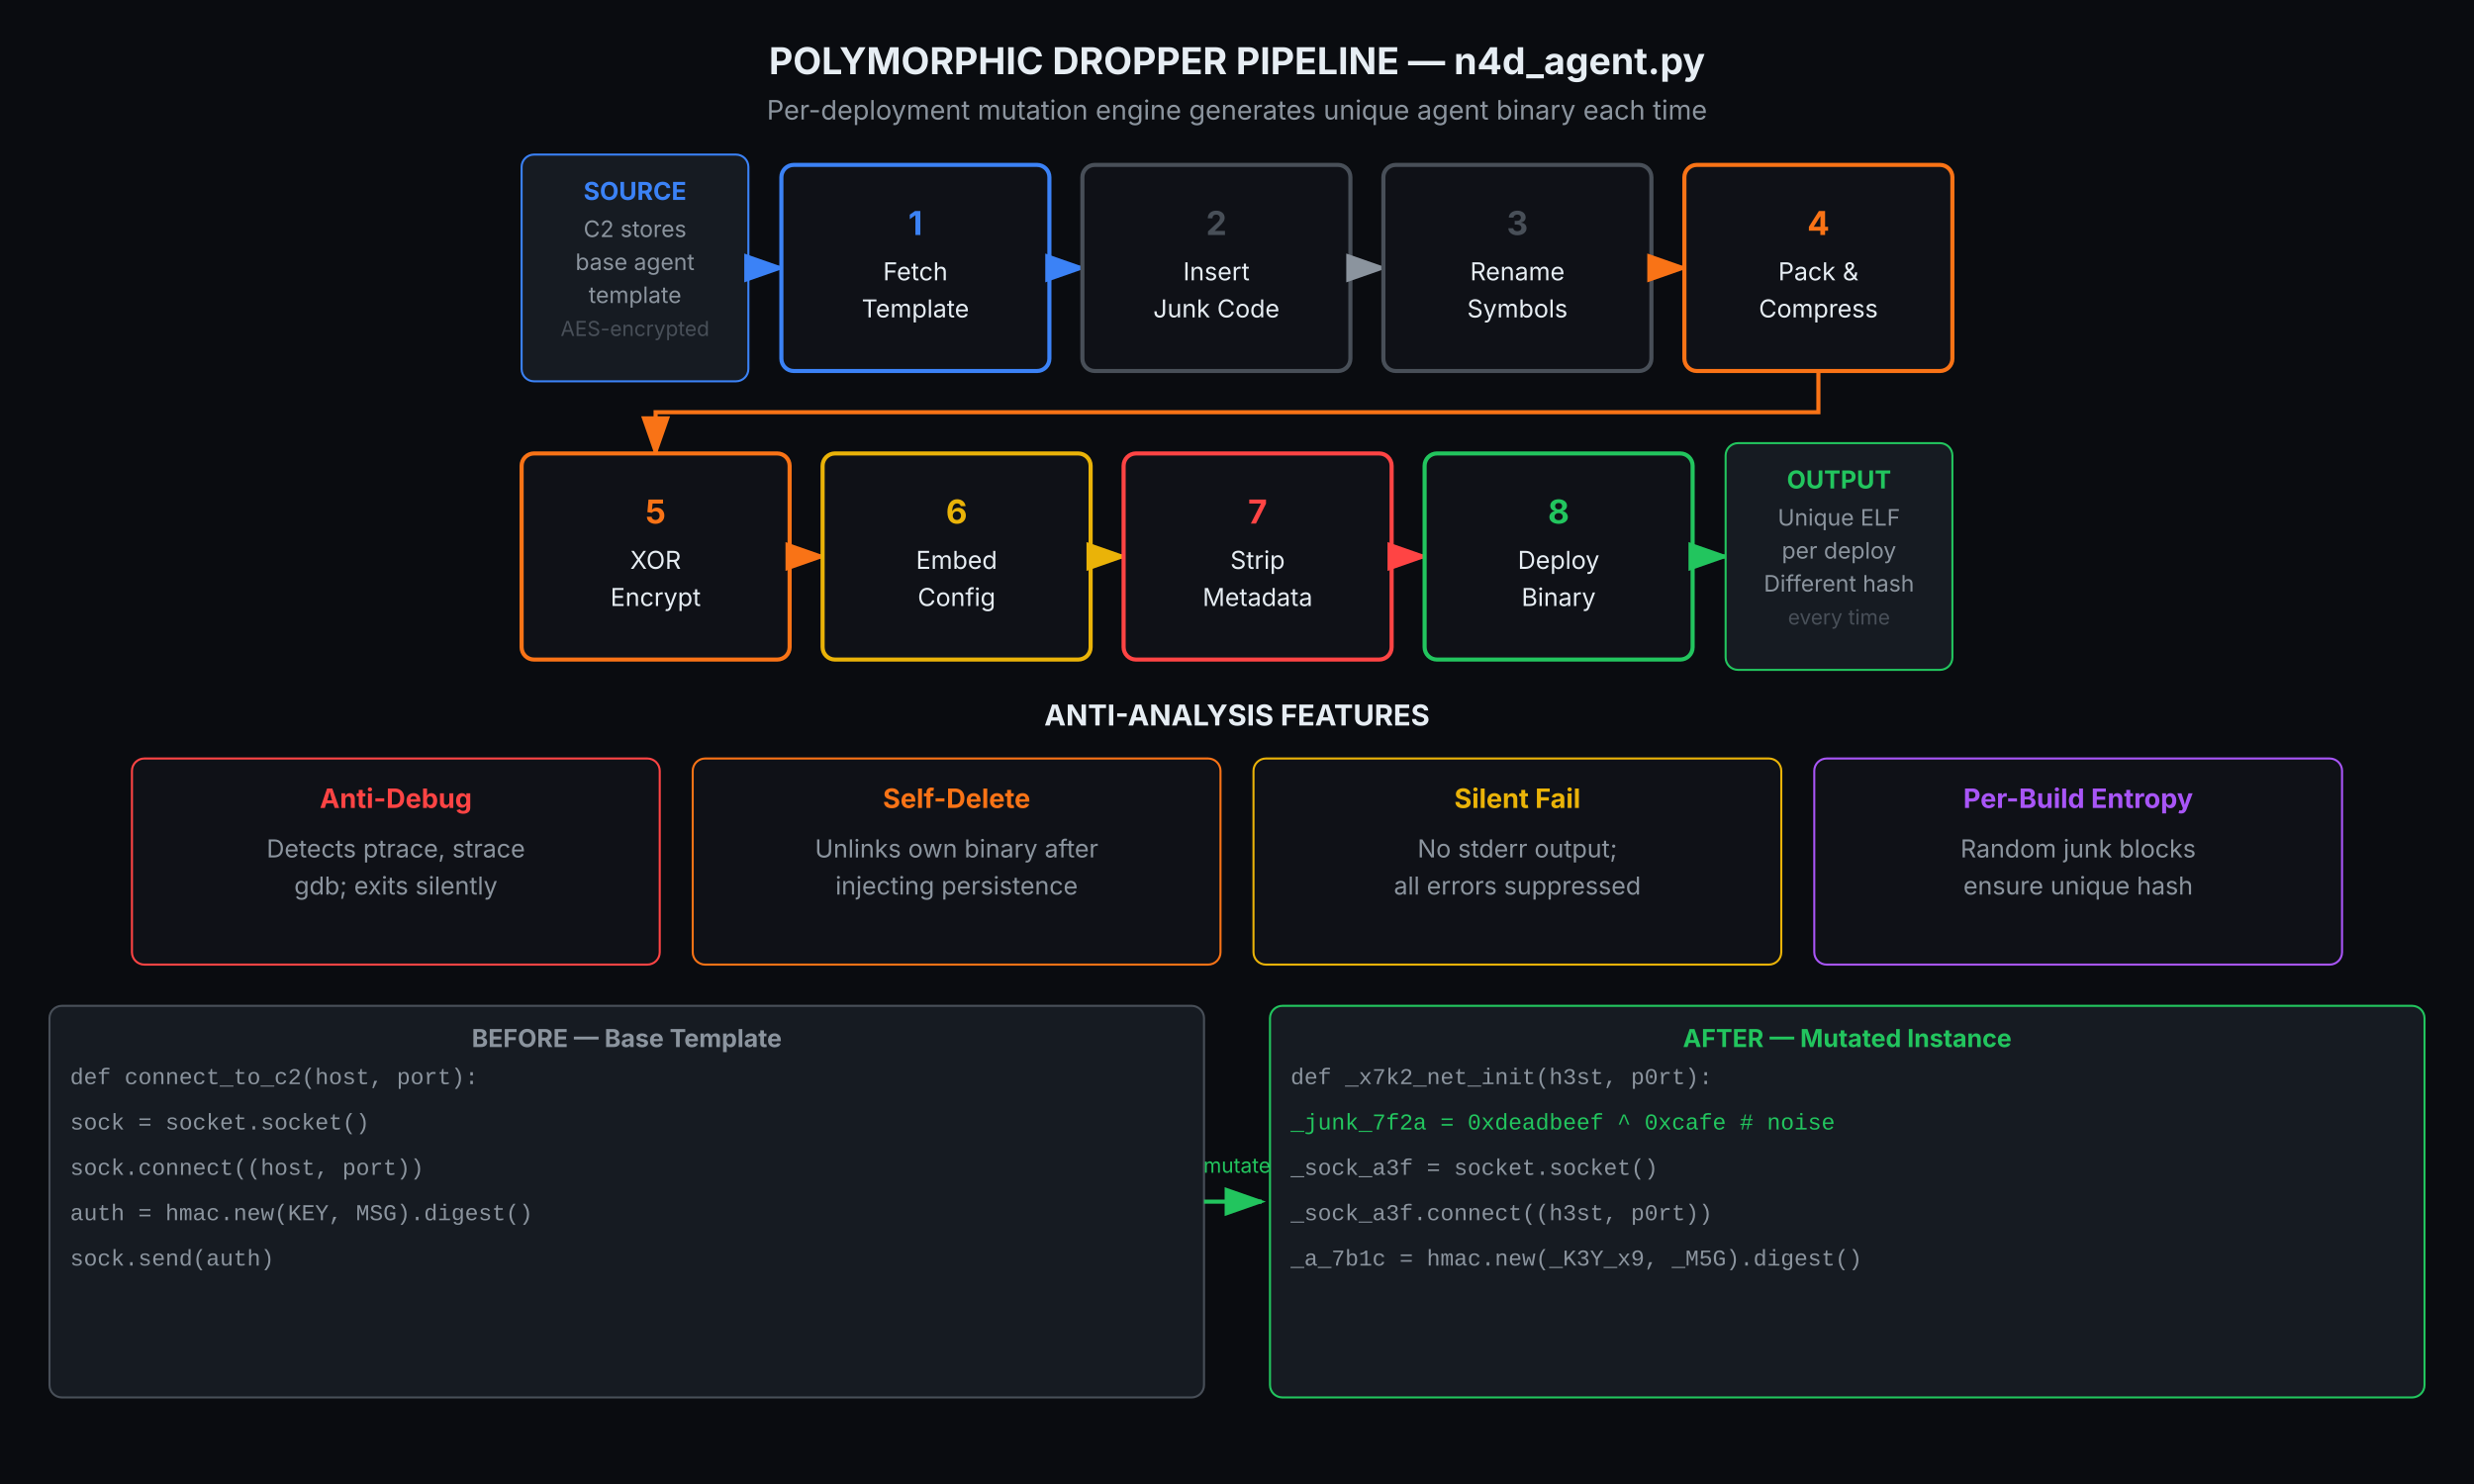
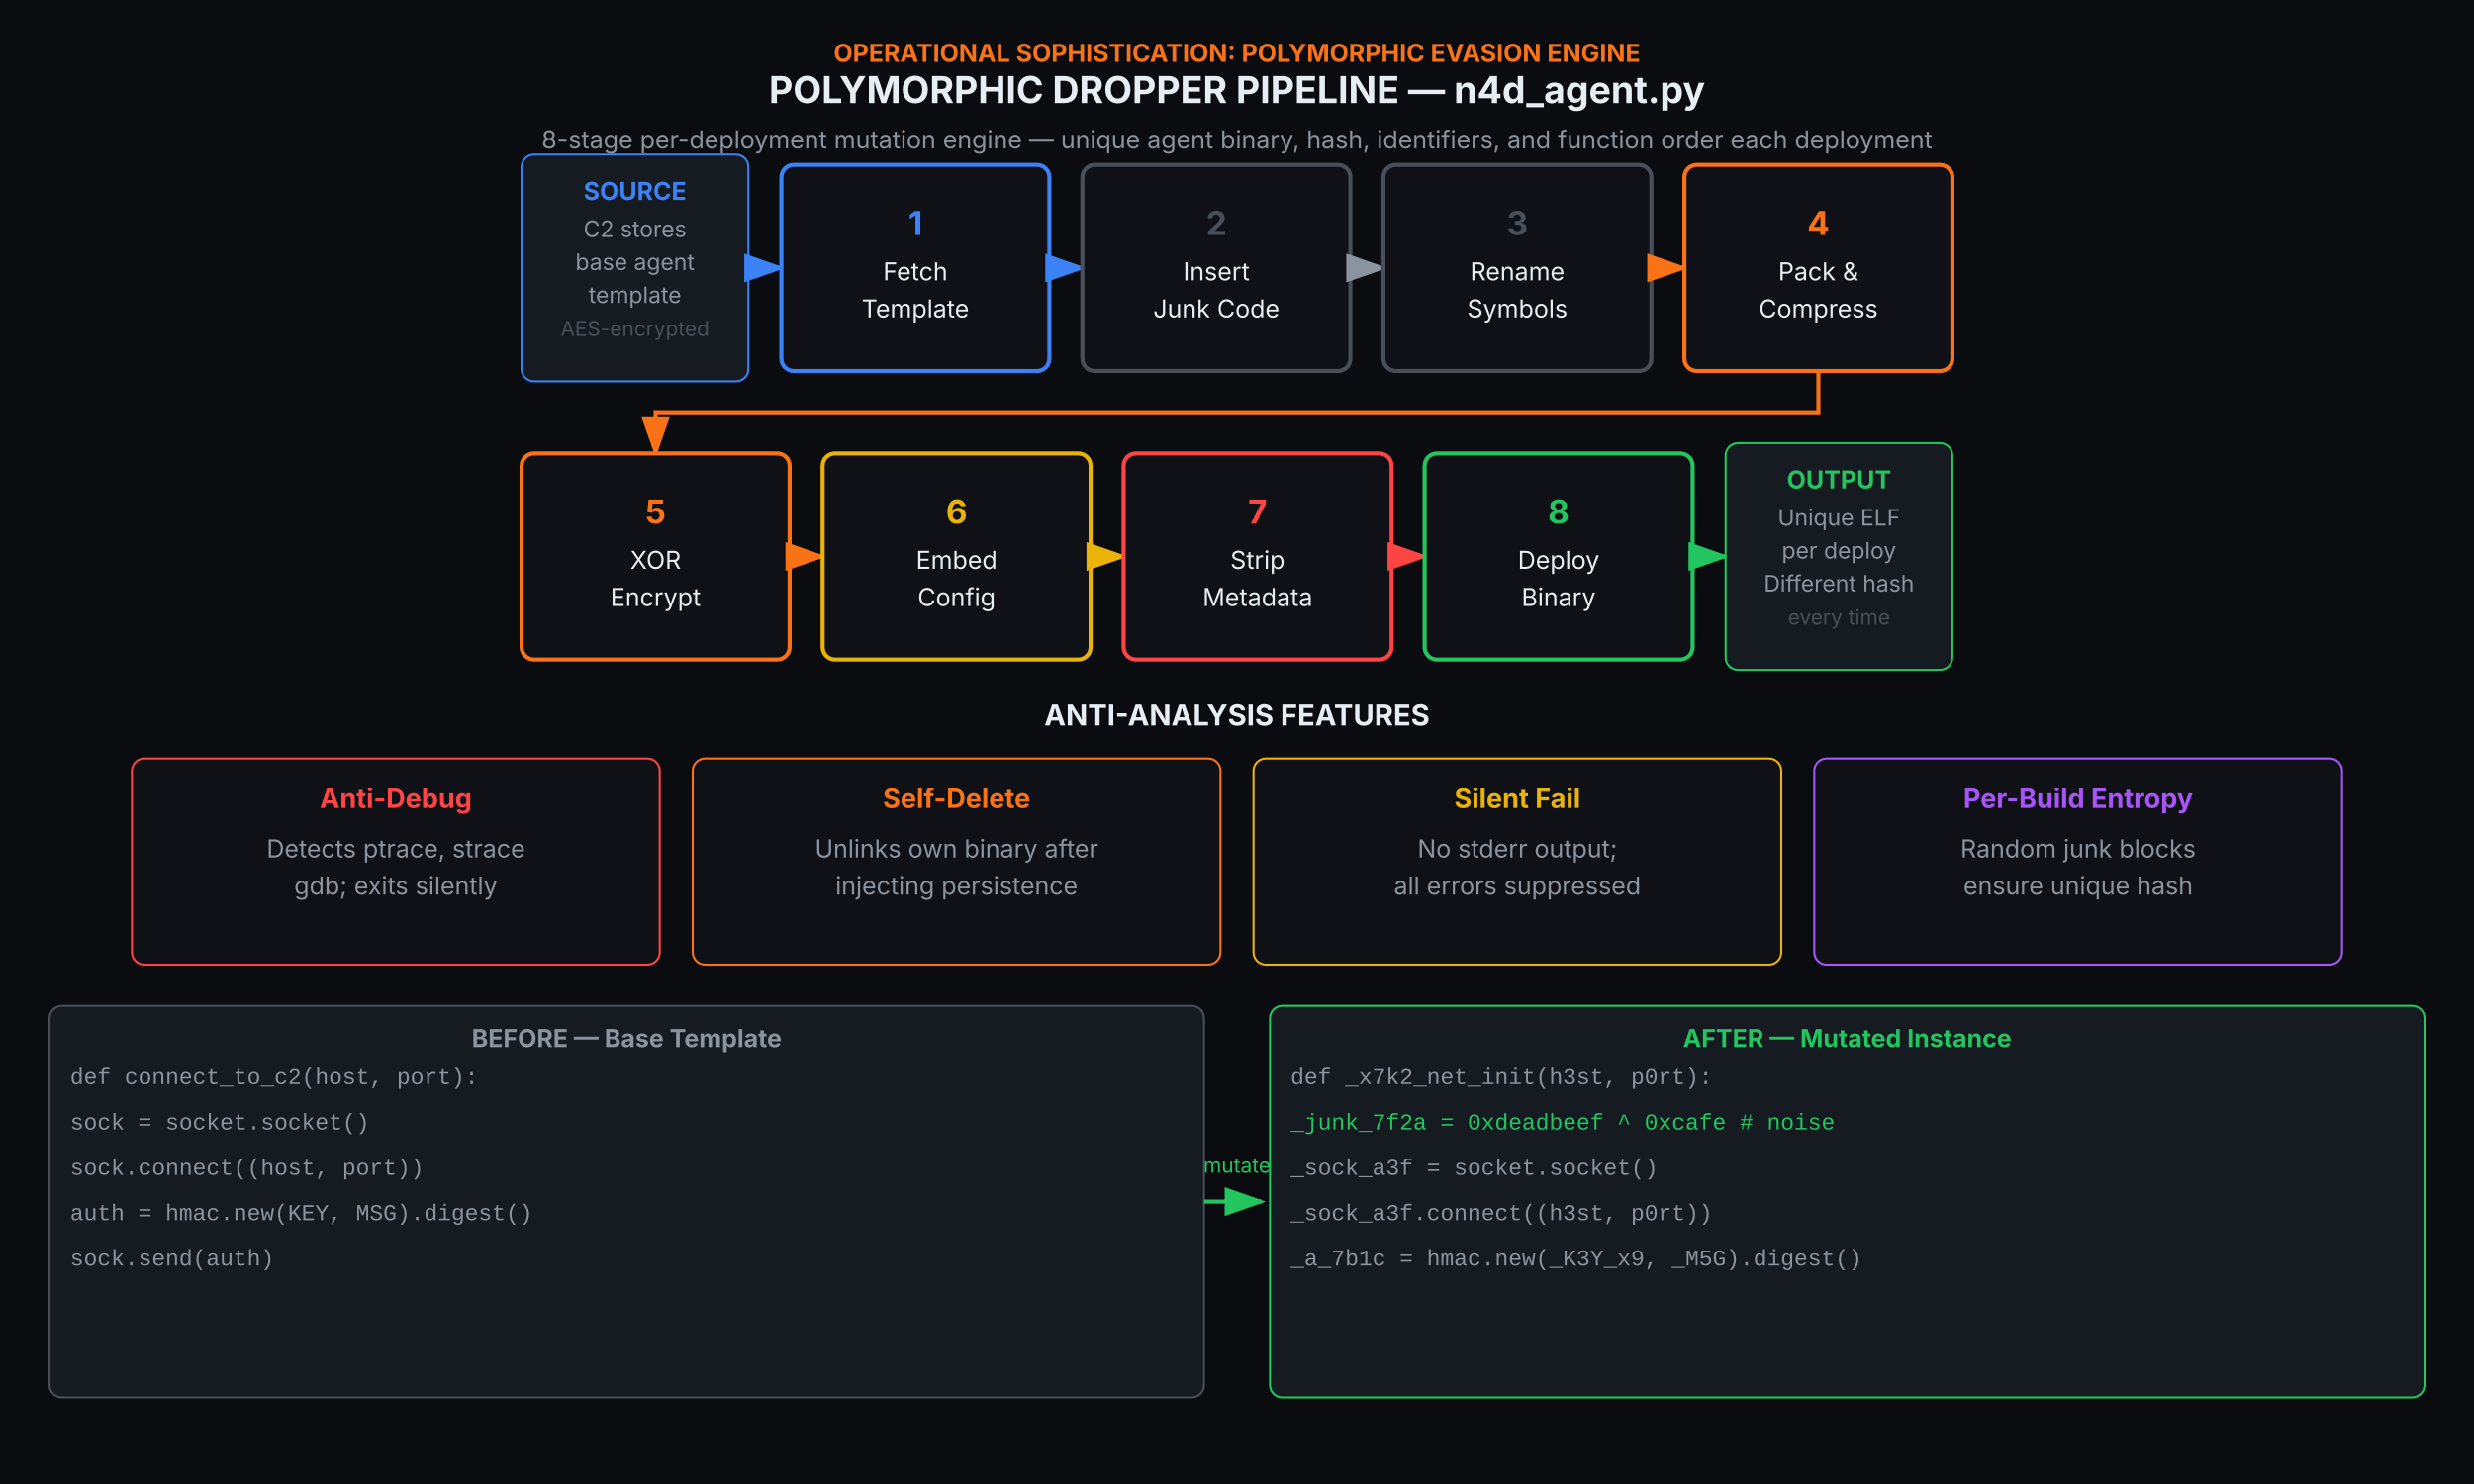
<svg xmlns="http://www.w3.org/2000/svg" width="1200" height="720" viewBox="0 0 1200 720">
  <defs>
    <marker id="arr" markerWidth="10" markerHeight="7" refX="9" refY="3.5" orient="auto">
      <polygon points="0 0, 10 3.5, 0 7" fill="#8b949e" />
    </marker>
    <marker id="arr-red" markerWidth="10" markerHeight="7" refX="9" refY="3.5" orient="auto">
      <polygon points="0 0, 10 3.5, 0 7" fill="#ff4444" />
    </marker>
    <marker id="arr-blue" markerWidth="10" markerHeight="7" refX="9" refY="3.5" orient="auto">
      <polygon points="0 0, 10 3.5, 0 7" fill="#3b82f6" />
    </marker>
    <marker id="arr-orange" markerWidth="10" markerHeight="7" refX="9" refY="3.5" orient="auto">
      <polygon points="0 0, 10 3.5, 0 7" fill="#f97316" />
    </marker>
    <marker id="arr-green" markerWidth="10" markerHeight="7" refX="9" refY="3.5" orient="auto">
      <polygon points="0 0, 10 3.5, 0 7" fill="#22c55e" />
    </marker>
    <marker id="arr-yellow" markerWidth="10" markerHeight="7" refX="9" refY="3.5" orient="auto">
      <polygon points="0 0, 10 3.5, 0 7" fill="#eab308" />
    </marker>
    <marker id="arr-purple" markerWidth="10" markerHeight="7" refX="9" refY="3.5" orient="auto">
      <polygon points="0 0, 10 3.5, 0 7" fill="#a855f7" />
    </marker>
  </defs>
  <rect width="1200" height="720" fill="#0a0c10" />
-   <text x="600" y="36" font-family="-apple-system,BlinkMacSystemFont,'Segoe UI',sans-serif" font-size="18" font-weight="bold" fill="#e6edf3" text-anchor="middle">POLYMORPHIC DROPPER PIPELINE — n4d_agent.py</text>
-   <text x="600" y="58" font-family="-apple-system,BlinkMacSystemFont,'Segoe UI',sans-serif" font-size="13" font-weight="normal" fill="#8b949e" text-anchor="middle">Per-deployment mutation engine generates unique agent binary each time</text>
+   <text x="600" y="30" font-family="-apple-system,BlinkMacSystemFont,'Segoe UI',sans-serif" font-size="12" font-weight="bold" fill="#f97316" text-anchor="middle">OPERATIONAL SOPHISTICATION: POLYMORPHIC EVASION ENGINE</text>
+   <text x="600" y="50" font-family="-apple-system,BlinkMacSystemFont,'Segoe UI',sans-serif" font-size="18" font-weight="bold" fill="#e6edf3" text-anchor="middle">POLYMORPHIC DROPPER PIPELINE — n4d_agent.py</text>
+   <text x="600" y="72" font-family="-apple-system,BlinkMacSystemFont,'Segoe UI',sans-serif" font-size="12" font-weight="normal" fill="#8b949e" text-anchor="middle">8-stage per-deployment mutation engine — unique agent binary, hash, identifiers, and function order each deployment</text>
  <rect x="253" y="75" width="110" height="110" rx="6" fill="#161b22" stroke="#3b82f6" stroke-width="1" opacity="1.0" />
  <text x="308" y="97" font-family="-apple-system,BlinkMacSystemFont,'Segoe UI',sans-serif" font-size="12" font-weight="bold" fill="#3b82f6" text-anchor="middle">SOURCE</text>
  <text x="308" y="115" font-family="-apple-system,BlinkMacSystemFont,'Segoe UI',sans-serif" font-size="11" font-weight="normal" fill="#8b949e" text-anchor="middle">C2 stores</text>
  <text x="308" y="131" font-family="-apple-system,BlinkMacSystemFont,'Segoe UI',sans-serif" font-size="11" font-weight="normal" fill="#8b949e" text-anchor="middle">base agent</text>
  <text x="308" y="147" font-family="-apple-system,BlinkMacSystemFont,'Segoe UI',sans-serif" font-size="11" font-weight="normal" fill="#8b949e" text-anchor="middle">template</text>
  <text x="308" y="163" font-family="-apple-system,BlinkMacSystemFont,'Segoe UI',sans-serif" font-size="10" font-weight="normal" fill="#484f58" text-anchor="middle">AES-encrypted</text>
  <line x1="363" y1="130" x2="379" y2="130" stroke="#3b82f6" stroke-width="2" marker-end="url(#arr-blue)" />
  <rect x="379" y="80" width="130" height="100" rx="6" fill="#0f1117" stroke="#3b82f6" stroke-width="2" opacity="1.0" />
  <text x="444" y="114" font-family="-apple-system,BlinkMacSystemFont,'Segoe UI',sans-serif" font-size="16" font-weight="bold" fill="#3b82f6" text-anchor="middle">1</text>
  <text x="444" y="136" font-family="-apple-system,BlinkMacSystemFont,'Segoe UI',sans-serif" font-size="12" font-weight="normal" fill="#e6edf3" text-anchor="middle">Fetch</text>
  <text x="444" y="154" font-family="-apple-system,BlinkMacSystemFont,'Segoe UI',sans-serif" font-size="12" font-weight="normal" fill="#e6edf3" text-anchor="middle">Template</text>
  <line x1="509" y1="130" x2="525" y2="130" stroke="#3b82f6" stroke-width="2" marker-end="url(#arr-blue)" />
  <rect x="525" y="80" width="130" height="100" rx="6" fill="#0f1117" stroke="#484f58" stroke-width="2" opacity="1.0" />
  <text x="590" y="114" font-family="-apple-system,BlinkMacSystemFont,'Segoe UI',sans-serif" font-size="16" font-weight="bold" fill="#484f58" text-anchor="middle">2</text>
  <text x="590" y="136" font-family="-apple-system,BlinkMacSystemFont,'Segoe UI',sans-serif" font-size="12" font-weight="normal" fill="#e6edf3" text-anchor="middle">Insert</text>
  <text x="590" y="154" font-family="-apple-system,BlinkMacSystemFont,'Segoe UI',sans-serif" font-size="12" font-weight="normal" fill="#e6edf3" text-anchor="middle">Junk Code</text>
  <line x1="655" y1="130" x2="671" y2="130" stroke="#484f58" stroke-width="2" marker-end="url(#arr)" />
  <rect x="671" y="80" width="130" height="100" rx="6" fill="#0f1117" stroke="#484f58" stroke-width="2" opacity="1.0" />
  <text x="736" y="114" font-family="-apple-system,BlinkMacSystemFont,'Segoe UI',sans-serif" font-size="16" font-weight="bold" fill="#484f58" text-anchor="middle">3</text>
  <text x="736" y="136" font-family="-apple-system,BlinkMacSystemFont,'Segoe UI',sans-serif" font-size="12" font-weight="normal" fill="#e6edf3" text-anchor="middle">Rename</text>
  <text x="736" y="154" font-family="-apple-system,BlinkMacSystemFont,'Segoe UI',sans-serif" font-size="12" font-weight="normal" fill="#e6edf3" text-anchor="middle">Symbols</text>
  <line x1="801" y1="130" x2="817" y2="130" stroke="#f97316" stroke-width="2" marker-end="url(#arr-orange)" />
  <rect x="817" y="80" width="130" height="100" rx="6" fill="#0f1117" stroke="#f97316" stroke-width="2" opacity="1.0" />
  <text x="882" y="114" font-family="-apple-system,BlinkMacSystemFont,'Segoe UI',sans-serif" font-size="16" font-weight="bold" fill="#f97316" text-anchor="middle">4</text>
  <text x="882" y="136" font-family="-apple-system,BlinkMacSystemFont,'Segoe UI',sans-serif" font-size="12" font-weight="normal" fill="#e6edf3" text-anchor="middle">Pack &amp;</text>
  <text x="882" y="154" font-family="-apple-system,BlinkMacSystemFont,'Segoe UI',sans-serif" font-size="12" font-weight="normal" fill="#e6edf3" text-anchor="middle">Compress</text>
  <polyline points="882,180 882,200 318,200 318,220" stroke="#f97316" stroke-width="2" fill="none" marker-end="url(#arr-orange)" />
  <rect x="253" y="220" width="130" height="100" rx="6" fill="#0f1117" stroke="#f97316" stroke-width="2" opacity="1.0" />
  <text x="318" y="254" font-family="-apple-system,BlinkMacSystemFont,'Segoe UI',sans-serif" font-size="16" font-weight="bold" fill="#f97316" text-anchor="middle">5</text>
  <text x="318" y="276" font-family="-apple-system,BlinkMacSystemFont,'Segoe UI',sans-serif" font-size="12" font-weight="normal" fill="#e6edf3" text-anchor="middle">XOR</text>
  <text x="318" y="294" font-family="-apple-system,BlinkMacSystemFont,'Segoe UI',sans-serif" font-size="12" font-weight="normal" fill="#e6edf3" text-anchor="middle">Encrypt</text>
  <line x1="383" y1="270" x2="399" y2="270" stroke="#f97316" stroke-width="2" marker-end="url(#arr-orange)" />
  <rect x="399" y="220" width="130" height="100" rx="6" fill="#0f1117" stroke="#eab308" stroke-width="2" opacity="1.0" />
  <text x="464" y="254" font-family="-apple-system,BlinkMacSystemFont,'Segoe UI',sans-serif" font-size="16" font-weight="bold" fill="#eab308" text-anchor="middle">6</text>
  <text x="464" y="276" font-family="-apple-system,BlinkMacSystemFont,'Segoe UI',sans-serif" font-size="12" font-weight="normal" fill="#e6edf3" text-anchor="middle">Embed</text>
  <text x="464" y="294" font-family="-apple-system,BlinkMacSystemFont,'Segoe UI',sans-serif" font-size="12" font-weight="normal" fill="#e6edf3" text-anchor="middle">Config</text>
  <line x1="529" y1="270" x2="545" y2="270" stroke="#eab308" stroke-width="2" marker-end="url(#arr-yellow)" />
  <rect x="545" y="220" width="130" height="100" rx="6" fill="#0f1117" stroke="#ff4444" stroke-width="2" opacity="1.0" />
  <text x="610" y="254" font-family="-apple-system,BlinkMacSystemFont,'Segoe UI',sans-serif" font-size="16" font-weight="bold" fill="#ff4444" text-anchor="middle">7</text>
  <text x="610" y="276" font-family="-apple-system,BlinkMacSystemFont,'Segoe UI',sans-serif" font-size="12" font-weight="normal" fill="#e6edf3" text-anchor="middle">Strip</text>
  <text x="610" y="294" font-family="-apple-system,BlinkMacSystemFont,'Segoe UI',sans-serif" font-size="12" font-weight="normal" fill="#e6edf3" text-anchor="middle">Metadata</text>
  <line x1="675" y1="270" x2="691" y2="270" stroke="#ff4444" stroke-width="2" marker-end="url(#arr-red)" />
  <rect x="691" y="220" width="130" height="100" rx="6" fill="#0f1117" stroke="#22c55e" stroke-width="2" opacity="1.0" />
  <text x="756" y="254" font-family="-apple-system,BlinkMacSystemFont,'Segoe UI',sans-serif" font-size="16" font-weight="bold" fill="#22c55e" text-anchor="middle">8</text>
  <text x="756" y="276" font-family="-apple-system,BlinkMacSystemFont,'Segoe UI',sans-serif" font-size="12" font-weight="normal" fill="#e6edf3" text-anchor="middle">Deploy</text>
  <text x="756" y="294" font-family="-apple-system,BlinkMacSystemFont,'Segoe UI',sans-serif" font-size="12" font-weight="normal" fill="#e6edf3" text-anchor="middle">Binary</text>
  <line x1="821" y1="270" x2="837" y2="270" stroke="#22c55e" stroke-width="2" marker-end="url(#arr-green)" />
  <rect x="837" y="215" width="110" height="110" rx="6" fill="#161b22" stroke="#22c55e" stroke-width="1" opacity="1.0" />
  <text x="892" y="237" font-family="-apple-system,BlinkMacSystemFont,'Segoe UI',sans-serif" font-size="12" font-weight="bold" fill="#22c55e" text-anchor="middle">OUTPUT</text>
  <text x="892" y="255" font-family="-apple-system,BlinkMacSystemFont,'Segoe UI',sans-serif" font-size="11" font-weight="normal" fill="#8b949e" text-anchor="middle">Unique ELF</text>
  <text x="892" y="271" font-family="-apple-system,BlinkMacSystemFont,'Segoe UI',sans-serif" font-size="11" font-weight="normal" fill="#8b949e" text-anchor="middle">per deploy</text>
  <text x="892" y="287" font-family="-apple-system,BlinkMacSystemFont,'Segoe UI',sans-serif" font-size="11" font-weight="normal" fill="#8b949e" text-anchor="middle">Different hash</text>
  <text x="892" y="303" font-family="-apple-system,BlinkMacSystemFont,'Segoe UI',sans-serif" font-size="10" font-weight="normal" fill="#484f58" text-anchor="middle">every time</text>
  <text x="600" y="352" font-family="-apple-system,BlinkMacSystemFont,'Segoe UI',sans-serif" font-size="14" font-weight="bold" fill="#e6edf3" text-anchor="middle">ANTI-ANALYSIS FEATURES</text>
  <rect x="64" y="368" width="256" height="100" rx="6" fill="#0f1117" stroke="#ff4444" stroke-width="1" opacity="1.0" />
  <text x="192" y="392" font-family="-apple-system,BlinkMacSystemFont,'Segoe UI',sans-serif" font-size="13" font-weight="bold" fill="#ff4444" text-anchor="middle">Anti-Debug</text>
  <text x="192" y="416" font-family="-apple-system,BlinkMacSystemFont,'Segoe UI',sans-serif" font-size="12" font-weight="normal" fill="#8b949e" text-anchor="middle">Detects ptrace, strace</text>
  <text x="192" y="434" font-family="-apple-system,BlinkMacSystemFont,'Segoe UI',sans-serif" font-size="12" font-weight="normal" fill="#8b949e" text-anchor="middle">gdb; exits silently</text>
  <rect x="336" y="368" width="256" height="100" rx="6" fill="#0f1117" stroke="#f97316" stroke-width="1" opacity="1.0" />
  <text x="464" y="392" font-family="-apple-system,BlinkMacSystemFont,'Segoe UI',sans-serif" font-size="13" font-weight="bold" fill="#f97316" text-anchor="middle">Self-Delete</text>
  <text x="464" y="416" font-family="-apple-system,BlinkMacSystemFont,'Segoe UI',sans-serif" font-size="12" font-weight="normal" fill="#8b949e" text-anchor="middle">Unlinks own binary after</text>
  <text x="464" y="434" font-family="-apple-system,BlinkMacSystemFont,'Segoe UI',sans-serif" font-size="12" font-weight="normal" fill="#8b949e" text-anchor="middle">injecting persistence</text>
  <rect x="608" y="368" width="256" height="100" rx="6" fill="#0f1117" stroke="#eab308" stroke-width="1" opacity="1.0" />
  <text x="736" y="392" font-family="-apple-system,BlinkMacSystemFont,'Segoe UI',sans-serif" font-size="13" font-weight="bold" fill="#eab308" text-anchor="middle">Silent Fail</text>
  <text x="736" y="416" font-family="-apple-system,BlinkMacSystemFont,'Segoe UI',sans-serif" font-size="12" font-weight="normal" fill="#8b949e" text-anchor="middle">No stderr output;</text>
  <text x="736" y="434" font-family="-apple-system,BlinkMacSystemFont,'Segoe UI',sans-serif" font-size="12" font-weight="normal" fill="#8b949e" text-anchor="middle">all errors suppressed</text>
  <rect x="880" y="368" width="256" height="100" rx="6" fill="#0f1117" stroke="#a855f7" stroke-width="1" opacity="1.0" />
  <text x="1008" y="392" font-family="-apple-system,BlinkMacSystemFont,'Segoe UI',sans-serif" font-size="13" font-weight="bold" fill="#a855f7" text-anchor="middle">Per-Build Entropy</text>
  <text x="1008" y="416" font-family="-apple-system,BlinkMacSystemFont,'Segoe UI',sans-serif" font-size="12" font-weight="normal" fill="#8b949e" text-anchor="middle">Random junk blocks</text>
  <text x="1008" y="434" font-family="-apple-system,BlinkMacSystemFont,'Segoe UI',sans-serif" font-size="12" font-weight="normal" fill="#8b949e" text-anchor="middle">ensure unique hash</text>
  <rect x="24" y="488" width="560" height="190" rx="6" fill="#161b22" stroke="#484f58" stroke-width="1" opacity="1.0" />
  <text x="304" y="508" font-family="-apple-system,BlinkMacSystemFont,'Segoe UI',sans-serif" font-size="12" font-weight="bold" fill="#8b949e" text-anchor="middle">BEFORE — Base Template</text>
  <text x="34" y="526" font-family="'Courier New',Courier,monospace" font-size="11" fill="#8b949e" text-anchor="start">def connect_to_c2(host, port):</text>
  <text x="34" y="548" font-family="'Courier New',Courier,monospace" font-size="11" fill="#8b949e" text-anchor="start">    sock = socket.socket()</text>
  <text x="34" y="570" font-family="'Courier New',Courier,monospace" font-size="11" fill="#8b949e" text-anchor="start">    sock.connect((host, port))</text>
  <text x="34" y="592" font-family="'Courier New',Courier,monospace" font-size="11" fill="#8b949e" text-anchor="start">    auth = hmac.new(KEY, MSG).digest()</text>
  <text x="34" y="614" font-family="'Courier New',Courier,monospace" font-size="11" fill="#8b949e" text-anchor="start">    sock.send(auth)</text>
  <rect x="616" y="488" width="560" height="190" rx="6" fill="#161b22" stroke="#22c55e" stroke-width="1" opacity="1.0" />
  <text x="896" y="508" font-family="-apple-system,BlinkMacSystemFont,'Segoe UI',sans-serif" font-size="12" font-weight="bold" fill="#22c55e" text-anchor="middle">AFTER — Mutated Instance</text>
  <text x="626" y="526" font-family="'Courier New',Courier,monospace" font-size="11" fill="#8b949e" text-anchor="start">def _x7k2_net_init(h3st, p0rt):</text>
  <text x="626" y="548" font-family="'Courier New',Courier,monospace" font-size="11" fill="#22c55e" text-anchor="start">    _junk_7f2a = 0xdeadbeef ^ 0xcafe  # noise</text>
  <text x="626" y="570" font-family="'Courier New',Courier,monospace" font-size="11" fill="#8b949e" text-anchor="start">    _sock_a3f = socket.socket()</text>
  <text x="626" y="592" font-family="'Courier New',Courier,monospace" font-size="11" fill="#8b949e" text-anchor="start">    _sock_a3f.connect((h3st, p0rt))</text>
  <text x="626" y="614" font-family="'Courier New',Courier,monospace" font-size="11" fill="#8b949e" text-anchor="start">    _a_7b1c = hmac.new(_K3Y_x9, _M5G).digest()</text>
  <line x1="584" y1="583" x2="612" y2="583" stroke="#22c55e" stroke-width="2" marker-end="url(#arr-green)" />
  <text x="600" y="569" font-family="-apple-system,BlinkMacSystemFont,'Segoe UI',sans-serif" font-size="10" font-weight="normal" fill="#22c55e" text-anchor="middle">mutate</text>
</svg>
